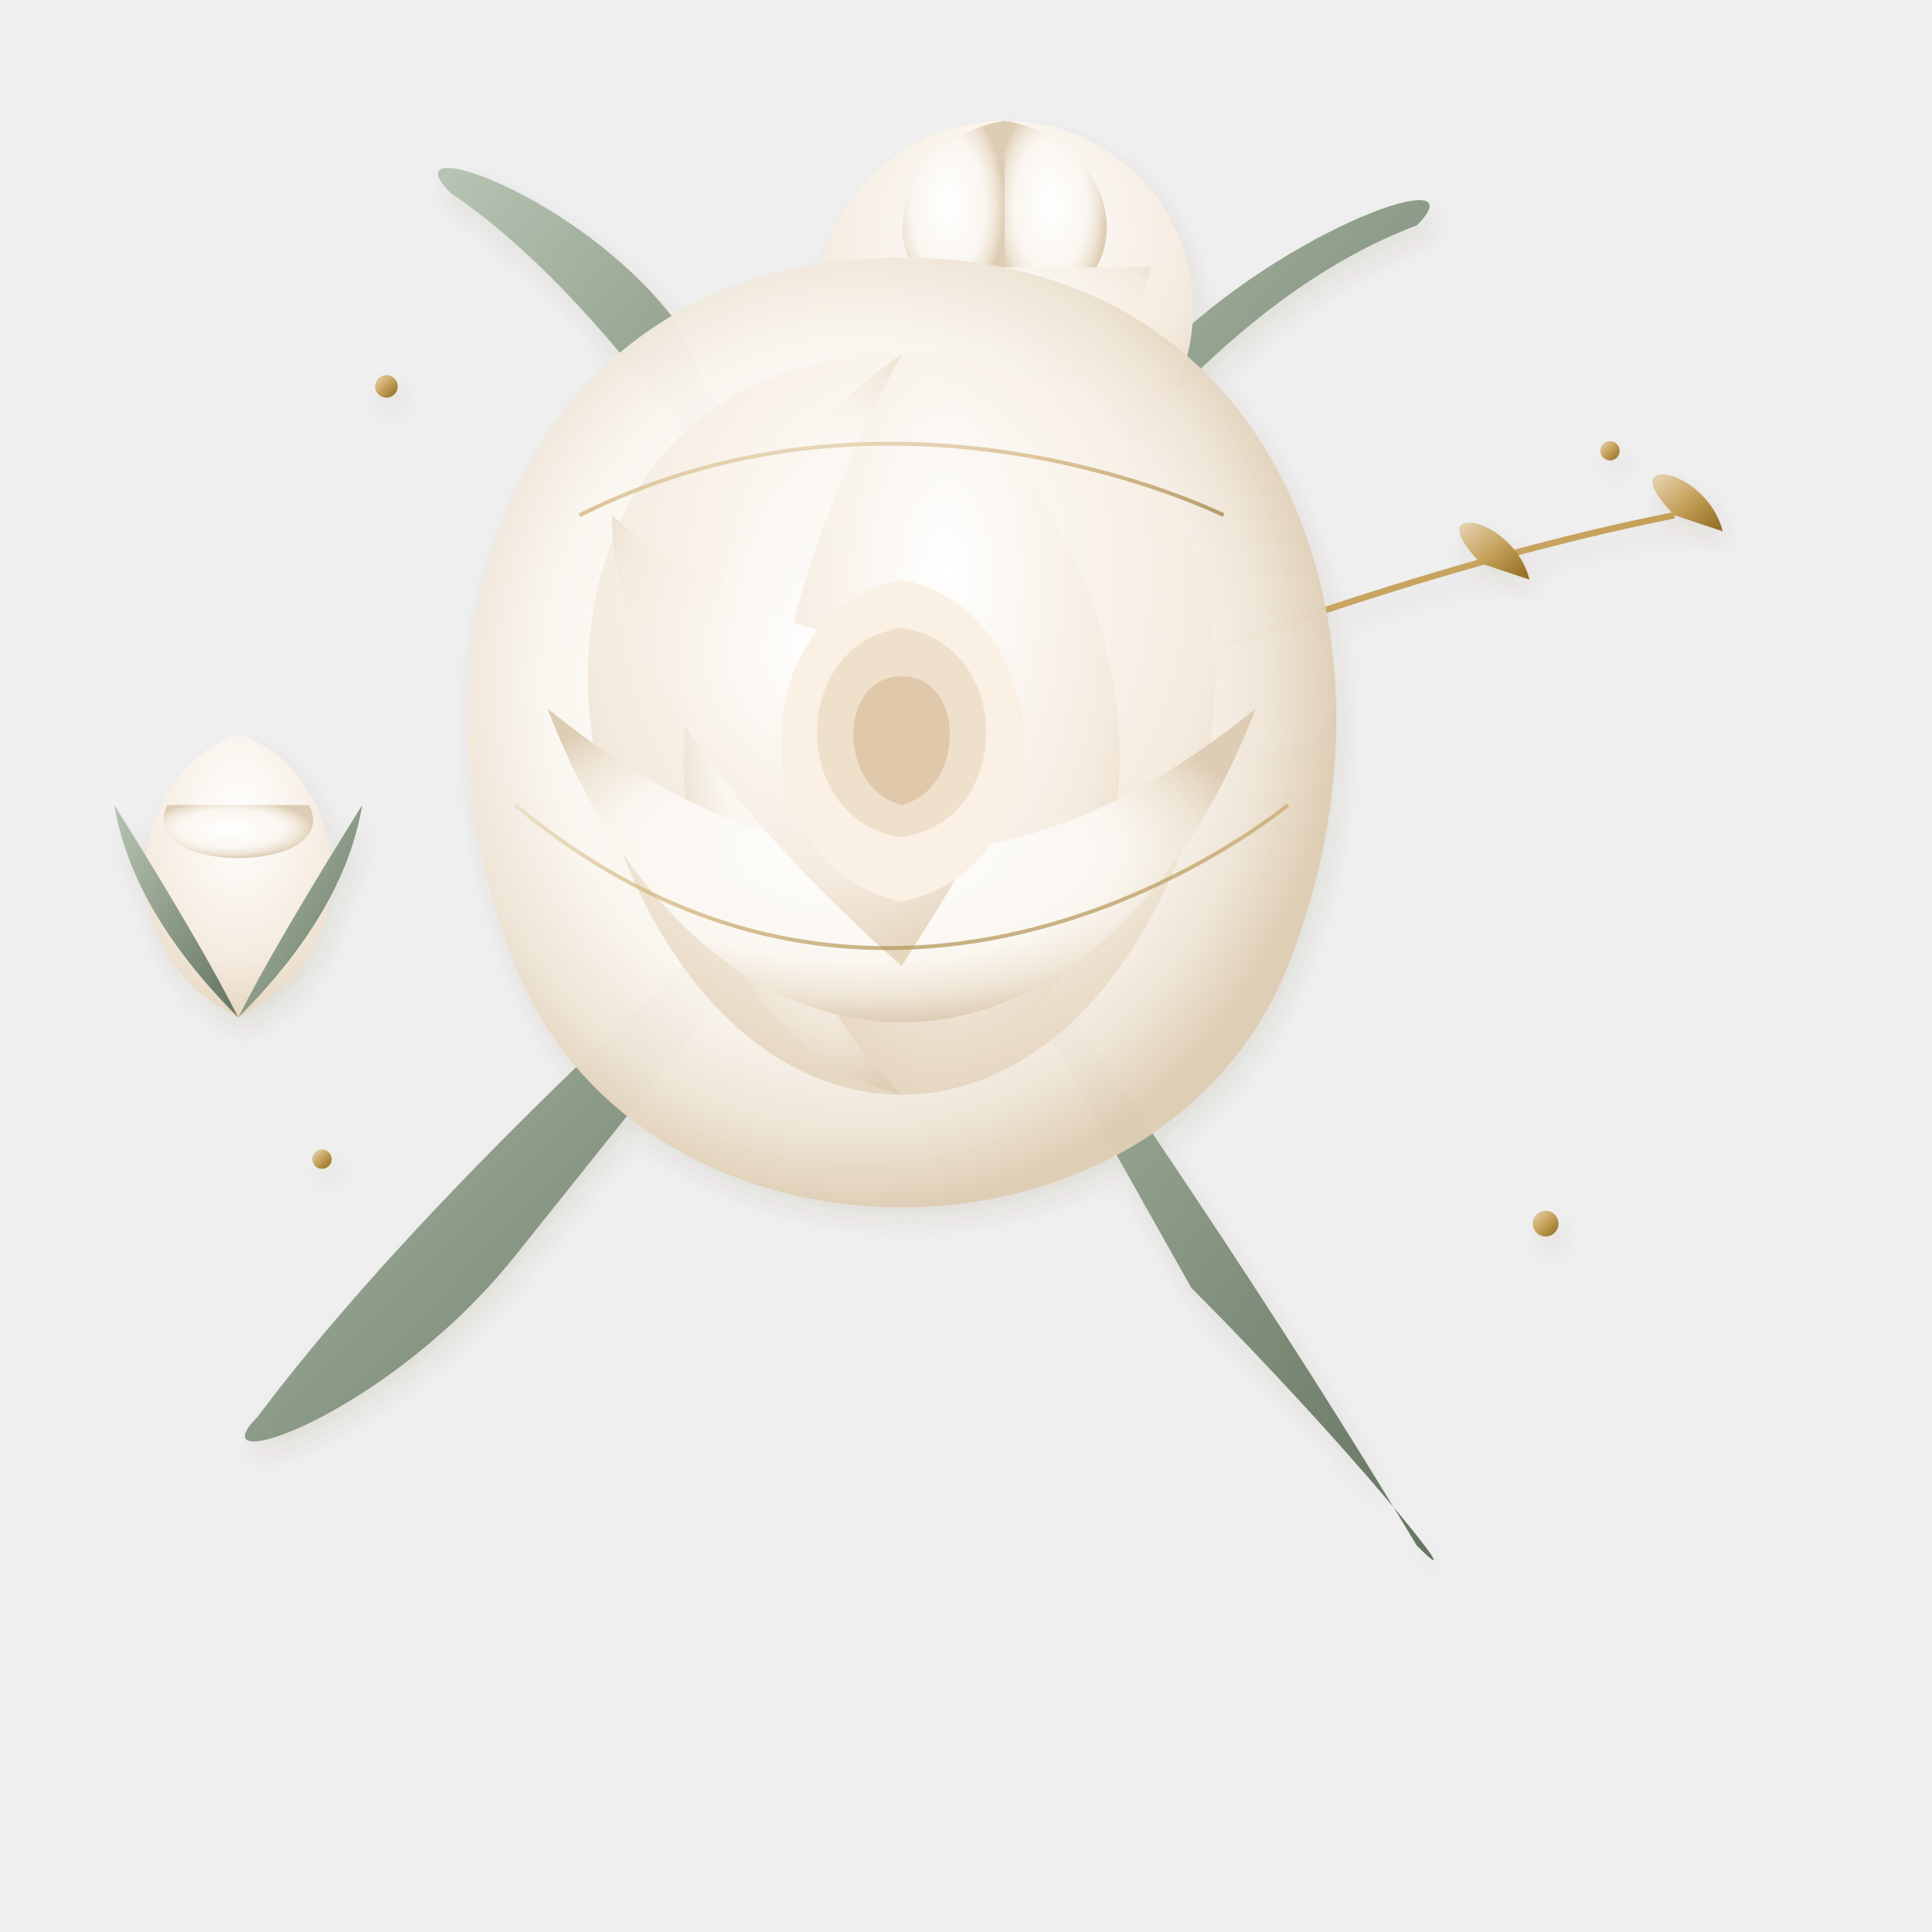
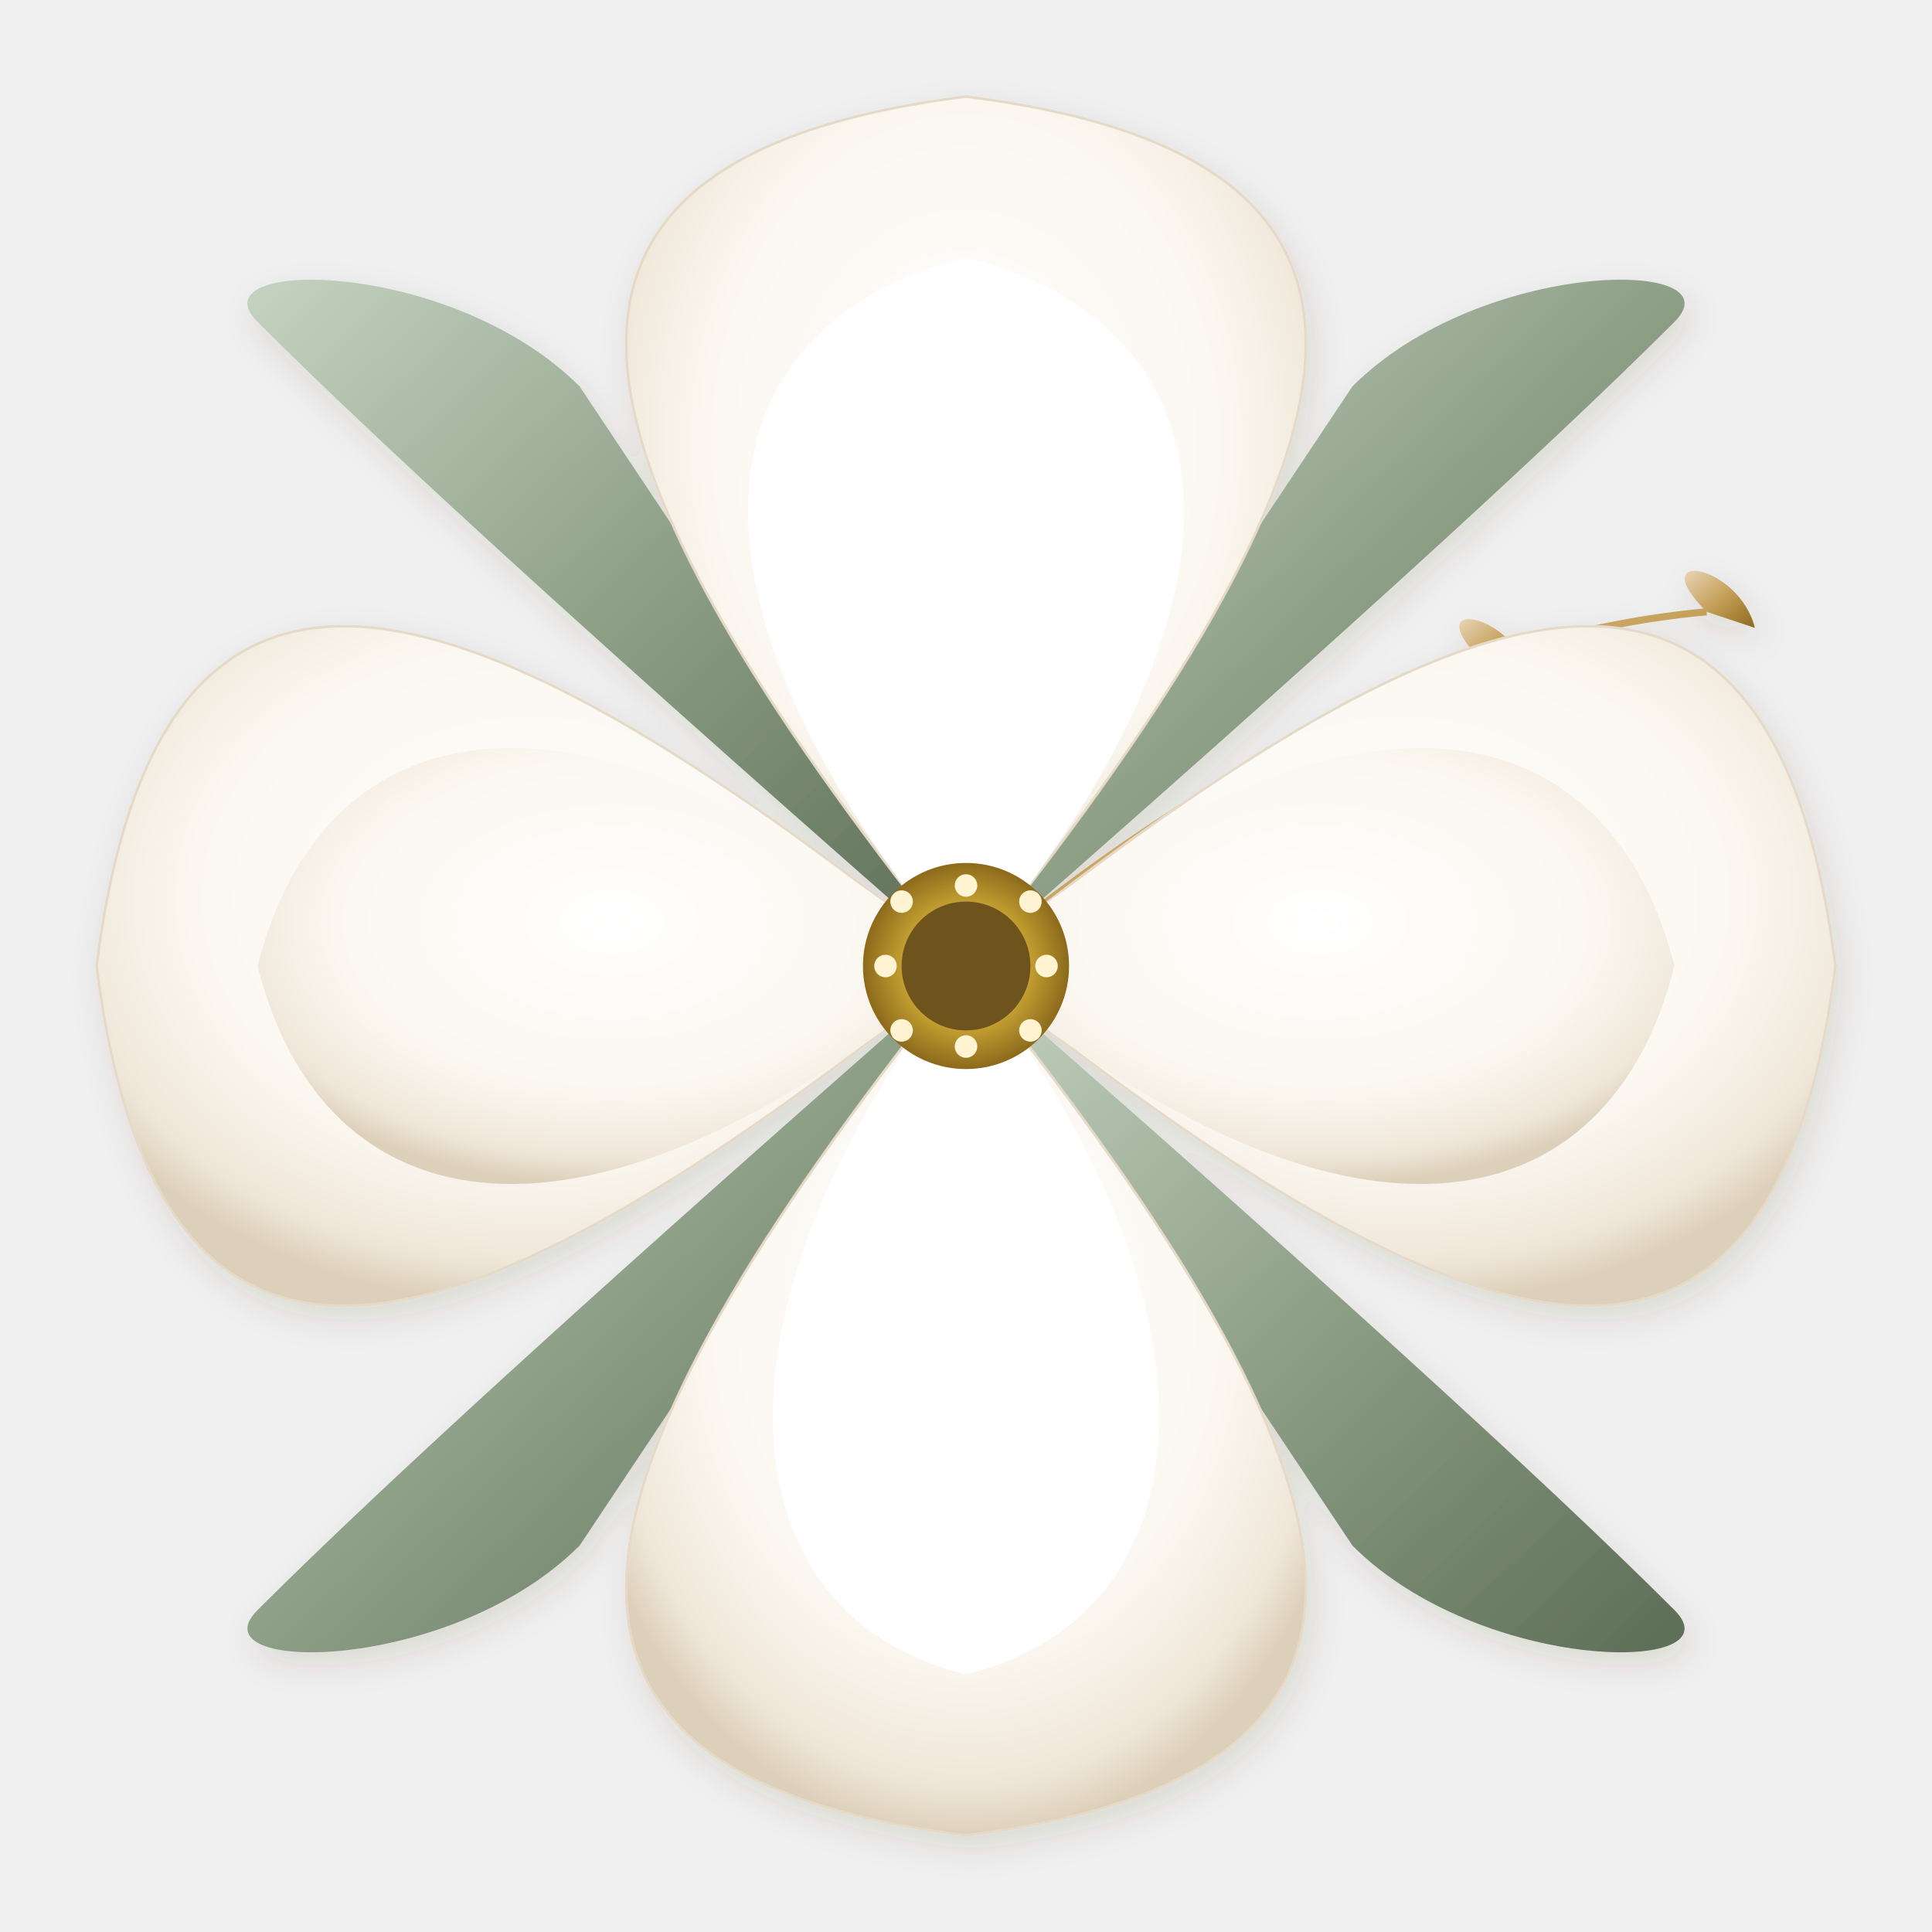
<svg xmlns="http://www.w3.org/2000/svg" viewBox="0 0 600 600" width="100%" height="100%">
  <defs>
-     <radialGradient id="roseCore" cx="45%" cy="45%" r="55%">
+     <radialGradient id="magGrad" cx="50%" cy="40%" r="60%">
      <stop offset="0%" stop-color="#FFFFFF" />
-       <stop offset="65%" stop-color="#FAF6F0" />
-       <stop offset="85%" stop-color="#EFE5D6" />
-       <stop offset="100%" stop-color="#DECDB5" />
+       <stop offset="65%" stop-color="#FBF7F0" />
+       <stop offset="90%" stop-color="#EFE6D8" />
+       <stop offset="100%" stop-color="#DDD0BA" />
    </radialGradient>
-     <radialGradient id="peonyPetal" cx="50%" cy="30%" r="70%">
-       <stop offset="0%" stop-color="#FFFFFF" />
-       <stop offset="70%" stop-color="#F5ECE0" />
-       <stop offset="100%" stop-color="#E5D6C0" />
+     <radialGradient id="centerGoldGlow" cx="50%" cy="50%" r="50%">
+       <stop offset="0%" stop-color="#FFF5D6" />
+       <stop offset="50%" stop-color="#D4AF37" />
+       <stop offset="100%" stop-color="#8C6A1D" />
    </radialGradient>
-     <linearGradient id="goldAccent" x1="0%" y1="0%" x2="100%" y2="100%">
+     <linearGradient id="leafGrad" x1="0%" y1="0%" x2="100%" y2="100%">
+       <stop offset="0%" stop-color="#C5D3C1" />
+       <stop offset="50%" stop-color="#8E9F88" />
+       <stop offset="100%" stop-color="#5C6D56" />
+     </linearGradient>
+     <linearGradient id="goldStem" x1="0%" y1="0%" x2="100%" y2="100%">
      <stop offset="0%" stop-color="#E8D5B7" />
      <stop offset="50%" stop-color="#C5A059" />
      <stop offset="100%" stop-color="#8C6A1D" />
    </linearGradient>
-     <linearGradient id="sageLeaf" x1="0%" y1="0%" x2="100%" y2="100%">
-       <stop offset="0%" stop-color="#B8C4B4" />
-       <stop offset="50%" stop-color="#8D9C88" />
-       <stop offset="100%" stop-color="#647360" />
-     </linearGradient>
-     <filter id="flowerSoftShadow" x="-20%" y="-20%" width="140%" height="140%">
-       <feDropShadow dx="2" dy="4" stdDeviation="4" flood-color="#4E3B21" flood-opacity="0.10" />
+     <filter id="softShadow" x="-20%" y="-20%" width="140%" height="140%">
+       <feDropShadow dx="2" dy="4" stdDeviation="5" flood-color="#4E3B21" flood-opacity="0.12" />
    </filter>
  </defs>
-   <g class="blooming-bouquet" filter="url(#flowerSoftShadow)">
-     <g class="leaves">
-       <path d="M 280,240 Q 200,100 140,60 C 120,40 180,60 210,100 Z" fill="url(#sageLeaf)" />
-       <path d="M 280,240 Q 360,100 440,70 C 460,50 400,70 360,110 Z" fill="url(#sageLeaf)" />
-       <path d="M 280,240 Q 420,180 520,160" fill="none" stroke="url(#goldAccent)" stroke-width="2" />
-       <path d="M 520,160 C 500,140 530,145 535,165 Z" fill="url(#goldAccent)" />
-       <path d="M 460,175 C 440,155 470,160 475,180 Z" fill="url(#goldAccent)" />
-       <path d="M 280,240 Q 140,360 80,440 C 60,460 120,440 160,390 Z" fill="url(#sageLeaf)" />
-       <path d="M 280,240 Q 380,380 440,480 C 460,500 420,450 370,400 Z" fill="url(#sageLeaf)" />
+   <g class="magnolia-jasmine-bouquet" filter="url(#softShadow)">
+     <g class="foliage">
+       <path d="M 300,300 Q 140,160 80,100 C 60,80 140,80 180,120 Z" fill="url(#leafGrad)" />
+       <path d="M 300,300 Q 460,160 520,100 C 540,80 460,80 420,120 Z" fill="url(#leafGrad)" />
+       <path d="M 300,300 Q 460,440 520,500 C 540,520 460,520 420,480 Z" fill="url(#leafGrad)" />
+       <path d="M 300,300 Q 140,440 80,500 C 60,520 140,520 180,480 Z" fill="url(#leafGrad)" />
+       <path d="M 300,300 Q 420,200 530,190" fill="none" stroke="url(#goldStem)" stroke-width="2.2" />
+       <path d="M 530,190 C 510,170 540,175 545,195 Z" fill="url(#goldStem)" />
+       <path d="M 460,205 C 440,185 470,190 475,210 Z" fill="url(#goldStem)" />
    </g>
-     <g class="secondary-flower" transform="translate(130, -60) scale(0.65)">
-       <circle cx="280" cy="240" r="90" fill="url(#peonyPetal)" />
-       <path d="M 280,150 C 220,160 210,240 280,240 Z" fill="url(#roseCore)" />
-       <path d="M 280,150 C 340,160 350,240 280,240 Z" fill="url(#roseCore)" />
-       <path d="M 210,220 C 230,300 330,300 350,220 Z" fill="url(#peonyPetal)" />
-     </g>
-     <g class="main-flower">
-       <path d="M 280,80 C 160,80 120,200 160,300 C 200,400 360,400 400,300 C 440,200 400,80 280,80 Z" fill="url(#roseCore)" opacity="0.98" />
-       <path d="M 280,110 C 190,110 160,200 200,280 C 240,360 320,360 360,280 C 400,200 370,110 280,110 Z" fill="url(#peonyPetal)" />
-       <path d="M 280,110 C 180,180 200,320 280,340 Q 360,260 280,110 Z" fill="url(#roseCore)" />
-       <path d="M 280,110 C 380,180 360,320 280,340 Q 200,260 280,110 Z" fill="url(#peonyPetal)" />
-       <path d="M 170,220 C 220,350 340,350 390,220 Q 280,310 170,220 Z" fill="url(#roseCore)" />
-       <path d="M 190,160 C 280,240 370,160 280,300 Q 190,220 190,160 Z" fill="url(#peonyPetal)" />
-       <path d="M 280,180 C 230,190 230,270 280,280 C 330,270 330,190 280,180 Z" fill="#FAF1E4" />
-       <path d="M 280,195 C 245,200 245,255 280,260 C 315,255 315,200 280,195 Z" fill="#EFE0CB" />
-       <path d="M 280,210 C 260,210 260,245 280,250 C 300,245 300,210 280,210 Z" fill="#E0C9AA" />
-       <path d="M 180,160 C 280,110 380,160 380,160" fill="none" stroke="url(#goldAccent)" stroke-width="1.2" opacity="0.6" />
-       <path d="M 160,250 C 280,350 400,250 400,250" fill="none" stroke="url(#goldAccent)" stroke-width="1.2" opacity="0.6" />
-     </g>
-     <g class="flower-bud" transform="translate(-80, 140) scale(0.55)">
-       <path d="M 280,160 C 220,180 200,280 280,320 C 360,280 340,180 280,160 Z" fill="url(#peonyPetal)" />
-       <path d="M 240,200 C 220,240 340,240 320,200 Z" fill="url(#roseCore)" />
-       <path d="M 280,320 Q 220,260 210,200 Q 260,280 280,320 Z" fill="url(#sageLeaf)" />
-       <path d="M 280,320 Q 340,260 350,200 Q 300,280 280,320 Z" fill="url(#sageLeaf)" />
-     </g>
-     <g fill="url(#goldAccent)">
-       <circle cx="120" cy="120" r="3.5" />
-       <circle cx="480" cy="380" r="4" />
-       <circle cx="500" cy="140" r="3" />
-       <circle cx="100" cy="360" r="3" />
+     <g class="magnolia-flower">
+       <path d="M 300,300 C 180,150 140,50 300,30 C 460,50 420,150 300,300 Z" fill="url(#magGrad)" stroke="#E5D9C7" stroke-width="0.8" />
+       <path d="M 300,300 C 450,180 550,140 570,300 C 550,460 450,420 300,300 Z" fill="url(#magGrad)" stroke="#E5D9C7" stroke-width="0.8" />
+       <path d="M 300,300 C 420,450 460,550 300,570 C 140,550 180,450 300,300 Z" fill="url(#magGrad)" stroke="#E5D9C7" stroke-width="0.8" />
+       <path d="M 300,300 C 150,420 50,460 30,300 C 50,140 150,180 300,300 Z" fill="url(#magGrad)" stroke="#E5D9C7" stroke-width="0.8" />
+       <path d="M 300,300 C 200,180 220,100 300,80 C 380,100 400,180 300,300 Z" fill="#FFFFFF" />
+       <path d="M 300,300 C 420,200 500,220 520,300 C 500,380 420,400 300,300 Z" fill="url(#magGrad)" />
+       <path d="M 300,300 C 380,400 380,500 300,520 C 220,500 220,400 300,300 Z" fill="#FFFFFF" />
+       <path d="M 300,300 C 180,400 100,380 80,300 C 100,220 180,200 300,300 Z" fill="url(#magGrad)" />
+       <circle cx="300" cy="300" r="32" fill="url(#centerGoldGlow)" />
+       <circle cx="300" cy="300" r="20" fill="#6E521C" />
+       <circle cx="280" cy="280" r="3.5" fill="#FFF3D1" />
+       <circle cx="320" cy="280" r="3.5" fill="#FFF3D1" />
+       <circle cx="320" cy="320" r="3.5" fill="#FFF3D1" />
+       <circle cx="280" cy="320" r="3.5" fill="#FFF3D1" />
+       <circle cx="300" cy="275" r="3.5" fill="#FFF3D1" />
+       <circle cx="325" cy="300" r="3.5" fill="#FFF3D1" />
+       <circle cx="300" cy="325" r="3.5" fill="#FFF3D1" />
+       <circle cx="275" cy="300" r="3.5" fill="#FFF3D1" />
    </g>
  </g>
</svg>
